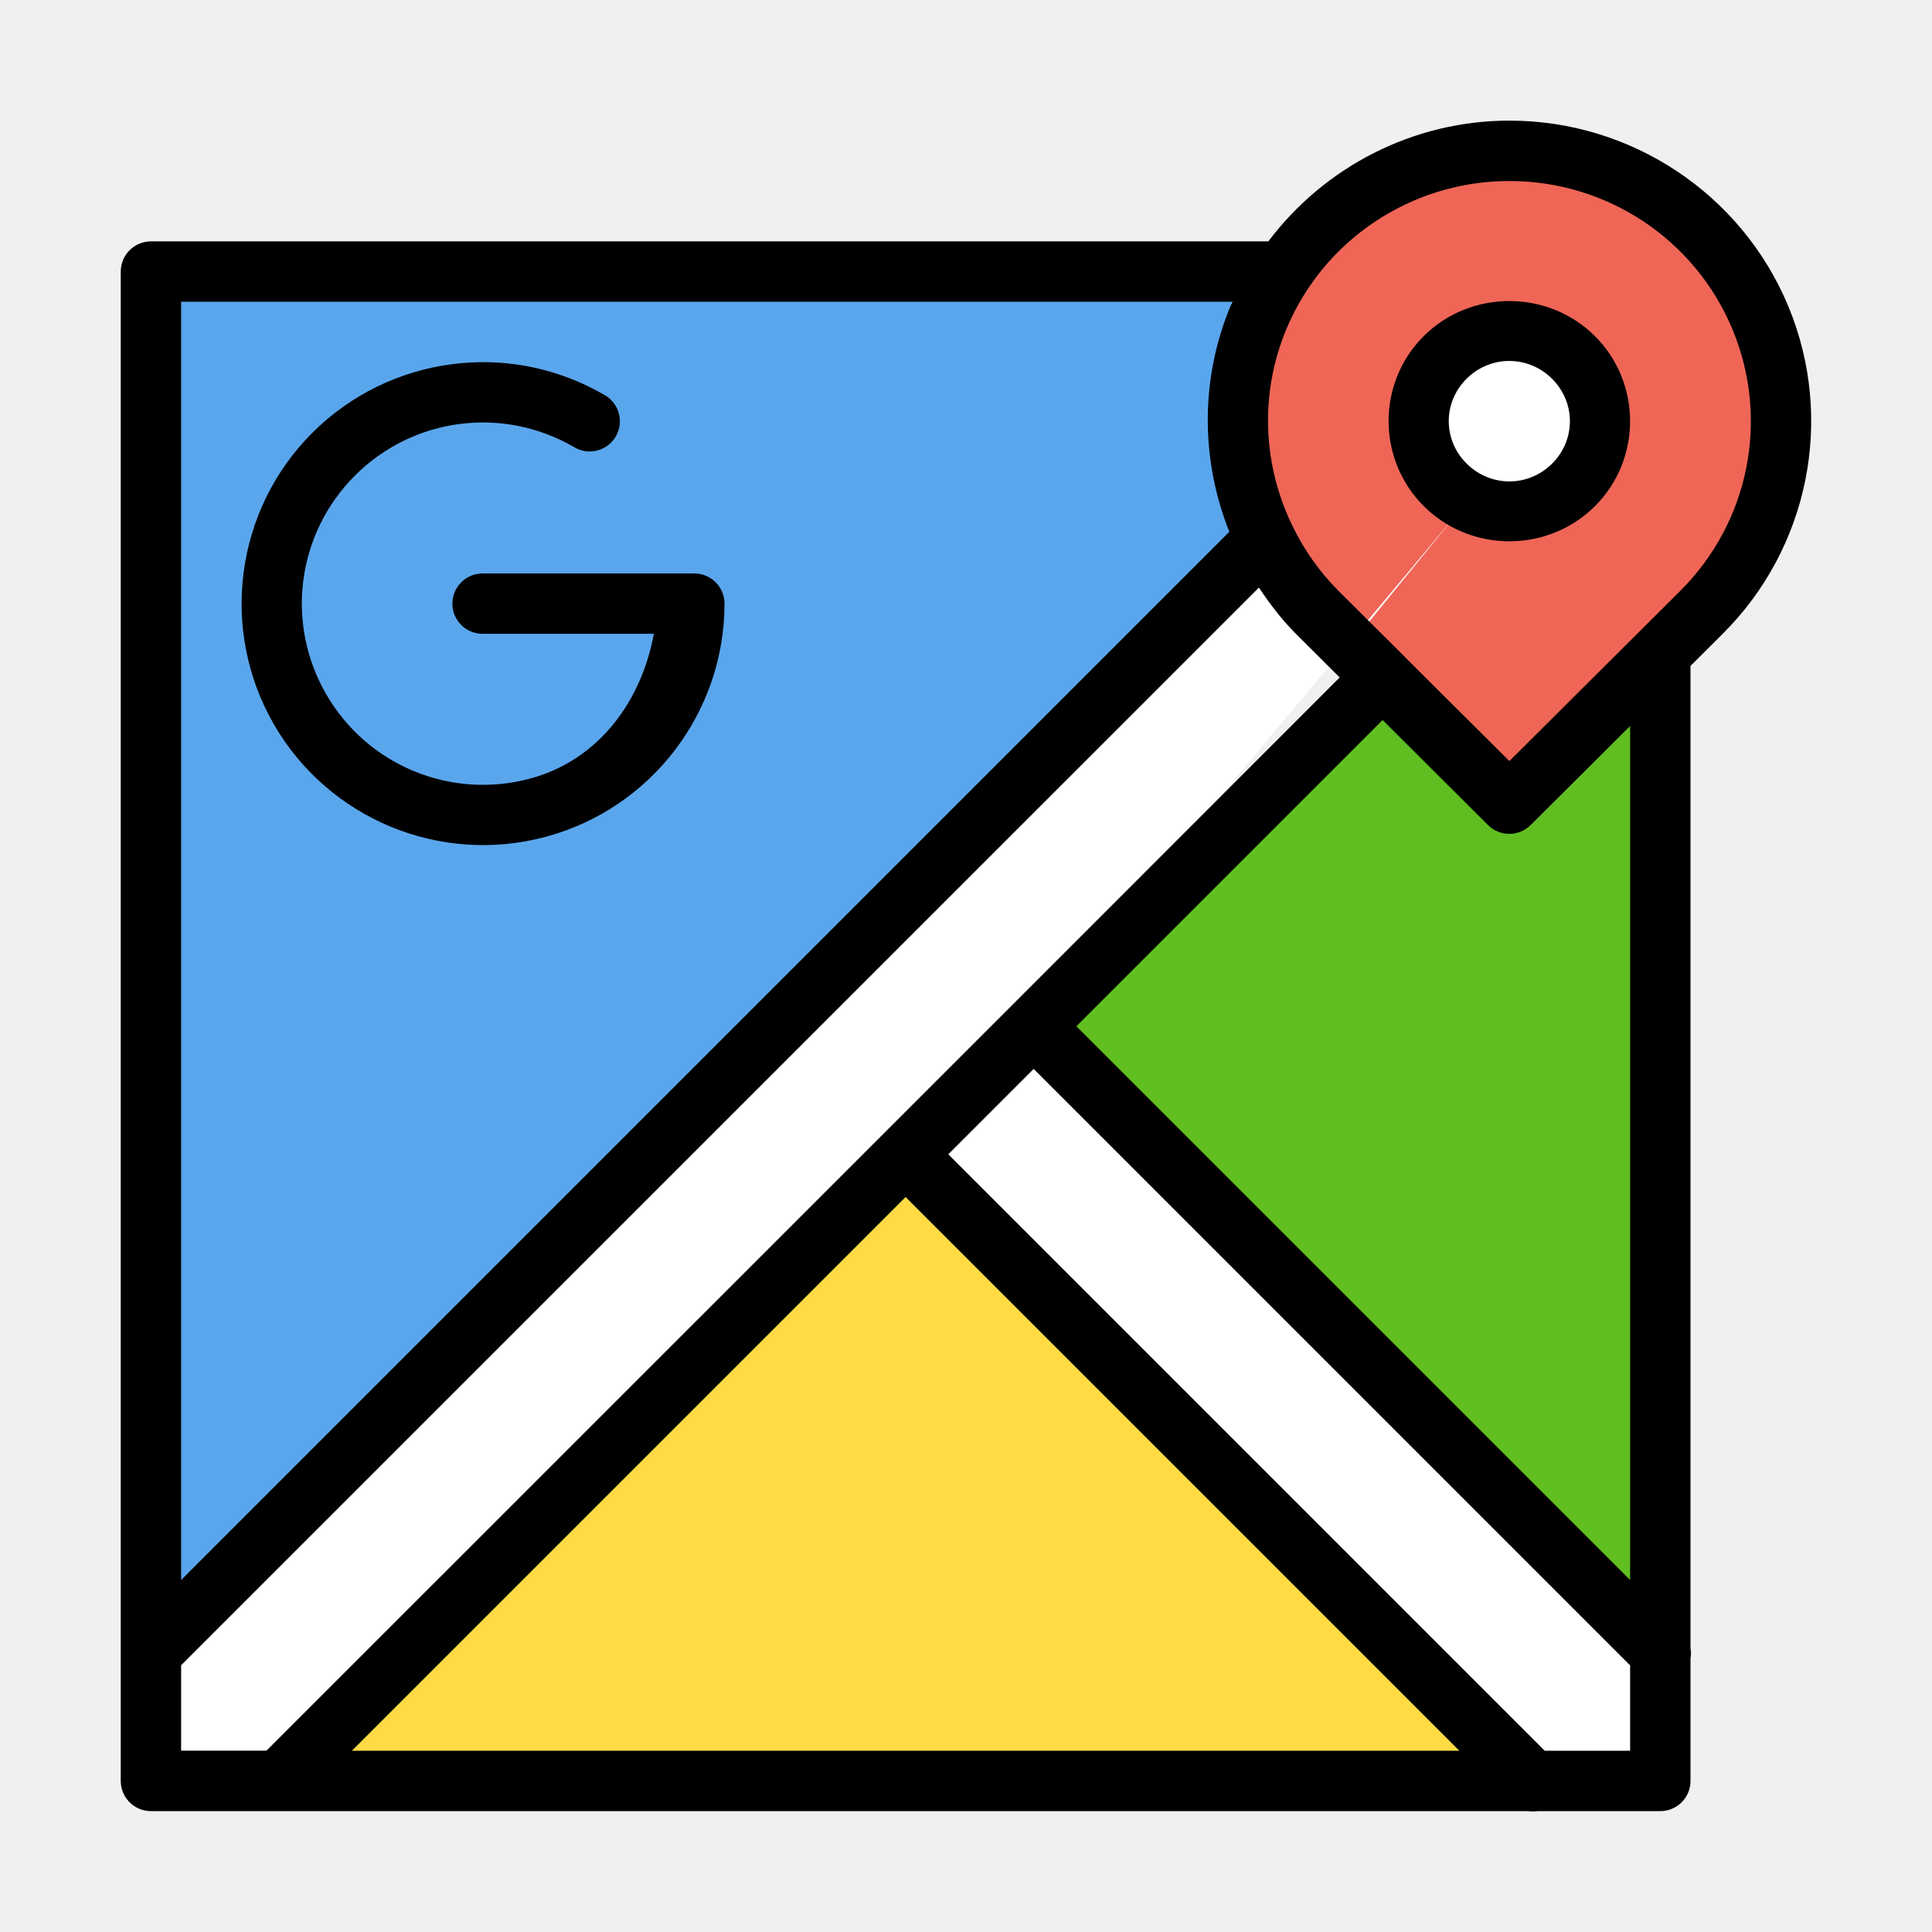
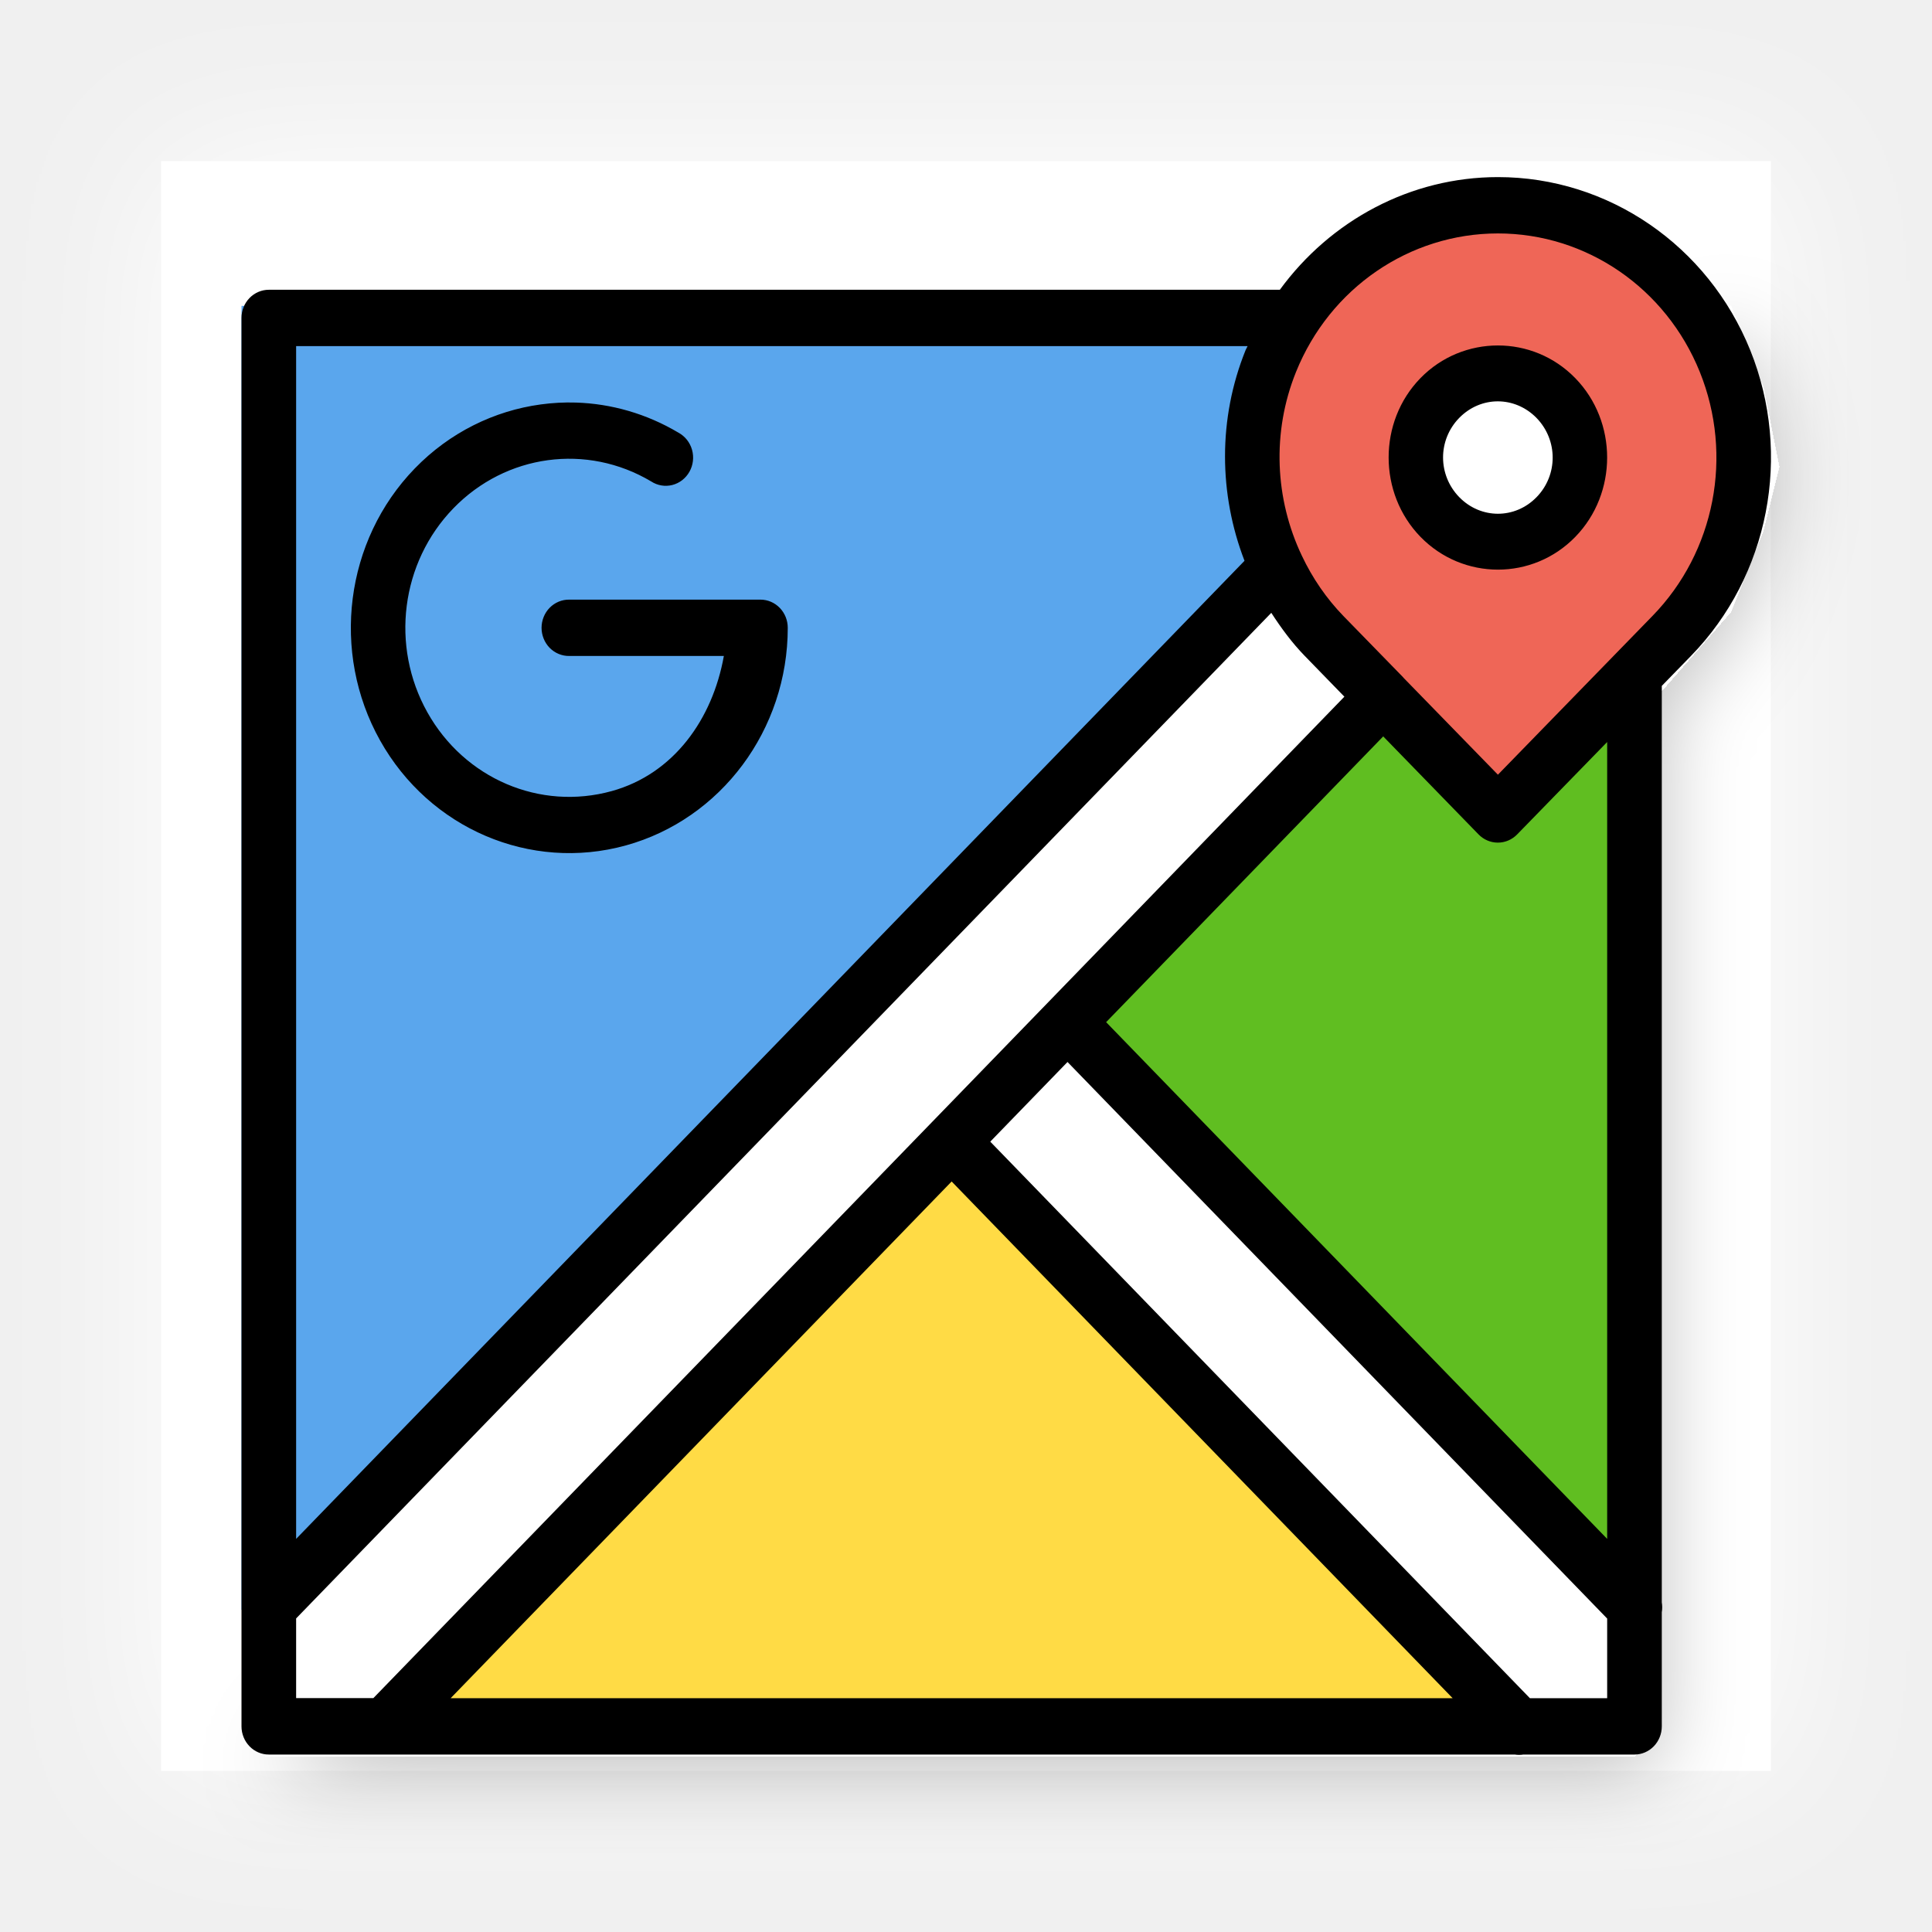
- <svg xmlns="http://www.w3.org/2000/svg" width="110" height="110" viewBox="0 0 110 110" fill="none">
-   <g clip-path="url(#clip0)">
-     <path d="M9.578 16.847L83.739 16.847L9.578 91.009L9.578 16.847Z" fill="#5AA6ED" />
-     <path d="M51.532 67.263L84.482 100.338H18.483L51.532 67.263Z" fill="#FFDB45" />
-     <path d="M60.574 58.468L93.369 25.89L93.369 91.184L60.574 58.468Z" fill="#60BE21" />
-     <path d="M101.081 23.66C101.081 30.646 97.041 38.333 90.18 40.135C89.181 40.398 87.03 44.223 85.969 44.223C85.969 45.338 82.252 41.778 83.119 40.878C76.258 39.076 70.856 30.646 70.856 23.66C70.856 15.655 77.622 9.167 85.969 9.167C94.315 9.167 101.081 15.655 101.081 23.66Z" fill="#EF6657" />
-     <path d="M48.311 56.115L56.982 47.32L72.59 31.464L78.227 35.968C78.697 36.344 78.352 37.098 77.76 36.988V36.988C77.329 36.908 77.14 36.395 77.418 36.054L82.872 29.358L81.443 25.806C80.61 23.734 81.265 21.361 83.043 20.01L83.511 19.654C85.52 18.129 88.397 18.6 89.813 20.687V20.687C91.025 22.472 90.763 24.872 89.195 26.355L86.84 28.582C85.778 29.585 84.233 29.888 82.872 29.358V29.358L61.914 54.358C59.964 56.684 60.115 60.115 62.261 62.261L94.392 94.392V94.392C95.107 95.583 95.328 97.007 95.007 98.359L94.392 100.957H87.207L71.475 85.101L63.547 76.554L56.157 69.75C55.882 69.497 55.636 69.215 55.422 68.908V68.908C53.553 66.221 49.676 65.956 47.459 68.364L44.595 71.475L14.989 100.957H11.52V100.957C9.818 100.957 8.62 99.285 9.167 97.673L10.281 94.392L37.309 67.404L48.311 56.115Z" fill="white" />
-     <path d="M85.938 6.868C80.453 6.869 75.413 9.498 72.214 13.743H8.594C8.138 13.743 7.701 13.924 7.378 14.247C7.056 14.569 6.875 15.006 6.875 15.462V94.108V101.4C6.875 101.855 7.056 102.293 7.378 102.615C7.701 102.937 8.138 103.118 8.594 103.118H15.885H86.998C87.178 103.147 87.362 103.147 87.542 103.118H94.531C94.987 103.118 95.424 102.937 95.747 102.615C96.069 102.293 96.25 101.855 96.25 101.4V94.437C96.286 94.237 96.286 94.033 96.25 93.833V37.913L98.083 36.087C102.998 31.198 104.475 23.822 101.816 17.429C99.154 11.038 92.881 6.866 85.938 6.868ZM85.938 10.306C91.507 10.304 96.511 13.639 98.64 18.752C100.768 23.866 99.595 29.735 95.659 33.65L85.938 43.331L80.016 37.437C79.99 37.407 79.963 37.377 79.935 37.349L76.216 33.65C75.145 32.578 74.267 31.337 73.604 29.977C71.904 26.517 71.698 22.443 73.235 18.752C75.363 13.641 80.37 10.307 85.938 10.306ZM85.938 17.14C84.171 17.14 82.4 17.804 81.063 19.134C78.389 21.794 78.396 26.162 81.07 28.823C83.744 31.483 88.131 31.487 90.805 28.823C93.479 26.162 93.479 21.794 90.805 19.134C89.468 17.804 87.704 17.14 85.938 17.14ZM10.312 17.181H70.187C70.149 17.267 70.095 17.342 70.059 17.429C68.314 21.621 68.377 26.22 69.992 30.279L10.312 89.959V17.181ZM85.931 20.551C86.808 20.551 87.689 20.89 88.368 21.565C89.721 22.915 89.723 25.05 88.368 26.399C87.011 27.749 84.864 27.744 83.507 26.399C82.15 25.049 82.144 22.915 83.5 21.565C84.179 20.89 85.054 20.551 85.931 20.551ZM27.916 20.625C27.177 20.603 26.439 20.643 25.707 20.739C22.78 21.125 19.976 22.45 17.778 24.647C13.383 29.041 12.489 35.861 15.596 41.243C18.704 46.626 25.055 49.257 31.058 47.648C37.062 46.04 41.25 40.583 41.25 34.368C41.25 33.913 41.069 33.475 40.746 33.153C40.424 32.831 39.987 32.65 39.531 32.65H27.5C27.272 32.646 27.046 32.688 26.835 32.773C26.623 32.858 26.431 32.984 26.269 33.144C26.107 33.304 25.978 33.495 25.89 33.705C25.802 33.915 25.757 34.141 25.757 34.368C25.757 34.596 25.802 34.822 25.89 35.032C25.978 35.242 26.107 35.432 26.269 35.592C26.431 35.752 26.623 35.878 26.835 35.963C27.046 36.048 27.272 36.09 27.5 36.087H37.228C36.518 39.945 34.071 43.287 30.172 44.332C25.656 45.542 20.909 43.574 18.571 39.525C16.233 35.475 16.902 30.383 20.209 27.077C23.515 23.771 28.607 23.101 32.656 25.439C32.852 25.562 33.071 25.645 33.299 25.683C33.528 25.72 33.761 25.71 33.986 25.655C34.211 25.599 34.422 25.499 34.607 25.36C34.792 25.221 34.947 25.046 35.063 24.846C35.179 24.645 35.253 24.424 35.281 24.194C35.309 23.964 35.29 23.731 35.226 23.509C35.162 23.286 35.053 23.079 34.907 22.9C34.761 22.72 34.58 22.572 34.375 22.465C32.357 21.299 30.135 20.692 27.916 20.625ZM71.677 33.455C72.297 34.381 72.976 35.281 73.785 36.087L76.276 38.571L57.639 57.216L50.347 64.507L15.173 99.674H10.312V94.813L71.677 33.455ZM78.72 40.995L84.722 46.977C85.044 47.297 85.48 47.477 85.934 47.477C86.388 47.477 86.824 47.297 87.146 46.977L92.812 41.337V89.959L61.284 58.431L78.72 40.995ZM58.854 60.861L92.812 94.82V99.681H87.952L53.993 65.722L58.854 60.861ZM51.562 68.153L83.091 99.681H20.034L51.562 68.153Z" fill="black" />
+ <svg xmlns="http://www.w3.org/2000/svg" width="120" height="120" viewBox="0 0 120 120" fill="none">
+   <g filter="url(#filter0_d)">
+     <rect x="10" y="10" width="100" height="100" fill="white" />
  </g>
+   <g filter="url(#filter1_d)">
+     <path d="M101.5 109.081H16.5L63.872 69.365L107.5 19L109.5 24L110.5 29L109.5 33L107.5 38L103.124 43L103.124 107.5L101.5 109.081Z" fill="white" />
+   </g>
+   <path d="M15 19H93L54.252 58.716L15 100V19Z" fill="#5AA6ED" />
+   <path d="M59.049 73L92 107H26L59.049 73Z" fill="#FFDB45" />
+   <path d="M68.071 63.602L100.482 30.39L100.482 96.952L68.071 63.602Z" fill="#60BE21" />
+   <path d="M55 61.5L94.5 20H101V27.5L66.5 63.5L101 100V107H94.5L59 71L23.5 107H17V100L55 61.5Z" fill="white" />
+   <path d="M81 17L88.5 13H97.5L105 17L108.5 28L103 40L93 50L82.5 40L78 28L81 17Z" fill="#EF6657" />
+   <circle cx="93.5" cy="28.5" r="4.5" fill="white" />
+   <path d="M93.038 11C87.624 11.001 82.65 13.677 79.493 17.998H16.697C16.247 17.998 15.815 18.183 15.497 18.511C15.179 18.839 15 19.284 15 19.748V99.806V107.228C15 107.692 15.179 108.137 15.497 108.465C15.815 108.794 16.247 108.978 16.697 108.978H23.893H94.085C94.263 109.007 94.444 109.007 94.622 108.978H101.52C101.97 108.978 102.402 108.794 102.72 108.465C103.038 108.137 103.217 107.692 103.217 107.228V100.141C103.252 99.938 103.252 99.729 103.217 99.526V42.602L105.026 40.743C109.877 35.766 111.336 28.258 108.71 21.75C106.083 15.244 99.891 10.998 93.038 11ZM93.038 14.499C98.535 14.498 103.474 17.892 105.576 23.097C107.676 28.303 106.519 34.277 102.634 38.262L93.038 48.118L87.193 42.117C87.168 42.087 87.141 42.057 87.114 42.028L83.442 38.262C82.385 37.171 81.518 35.908 80.864 34.524C79.186 31.002 78.983 26.855 80.5 23.097C82.601 17.894 87.543 14.5 93.038 14.499ZM93.038 21.457C91.295 21.457 89.546 22.132 88.227 23.486C85.588 26.194 85.594 30.64 88.233 33.349C90.873 36.056 95.203 36.061 97.842 33.349C100.482 30.64 100.482 26.194 97.842 23.486C96.523 22.132 94.781 21.457 93.038 21.457ZM18.393 21.498H77.491C77.454 21.585 77.401 21.662 77.365 21.75C75.643 26.017 75.705 30.699 77.299 34.832L18.393 95.583V21.498ZM93.031 24.928C93.897 24.928 94.767 25.274 95.437 25.96C96.772 27.335 96.775 29.509 95.437 30.881C94.098 32.255 91.978 32.251 90.639 30.881C89.3 29.507 89.293 27.335 90.632 25.96C91.302 25.274 92.166 24.928 93.031 24.928ZM35.769 25.004C35.039 24.981 34.311 25.022 33.588 25.12C30.699 25.512 27.931 26.861 25.762 29.098C21.424 33.571 20.541 40.513 23.608 45.992C26.676 51.471 32.944 54.149 38.87 52.512C44.795 50.874 48.929 45.32 48.929 38.994C48.929 38.53 48.751 38.085 48.433 37.757C48.114 37.428 47.683 37.244 47.233 37.244H35.358C35.133 37.241 34.91 37.284 34.701 37.37C34.492 37.457 34.303 37.585 34.142 37.748C33.982 37.91 33.855 38.105 33.769 38.318C33.682 38.532 33.637 38.762 33.637 38.994C33.637 39.226 33.682 39.455 33.769 39.669C33.855 39.883 33.982 40.077 34.142 40.24C34.303 40.403 34.492 40.531 34.701 40.617C34.91 40.704 35.133 40.747 35.358 40.743H44.96C44.259 44.67 41.843 48.072 37.995 49.136C33.537 50.368 28.852 48.365 26.544 44.242C24.236 40.12 24.898 34.937 28.161 31.572C31.424 28.206 36.45 27.524 40.447 29.904C40.64 30.03 40.856 30.114 41.082 30.152C41.307 30.19 41.538 30.18 41.76 30.124C41.981 30.067 42.19 29.965 42.373 29.824C42.555 29.682 42.708 29.504 42.823 29.3C42.937 29.096 43.01 28.871 43.038 28.637C43.065 28.403 43.047 28.166 42.984 27.939C42.92 27.713 42.813 27.502 42.669 27.319C42.524 27.137 42.346 26.986 42.144 26.876C40.151 25.69 37.959 25.072 35.769 25.004ZM78.962 38.064C79.574 39.006 80.245 39.923 81.043 40.743L83.502 43.272L65.106 62.251L57.909 69.673L23.191 105.472H18.393V100.524L78.962 38.064ZM85.914 45.739L91.838 51.829C92.156 52.155 92.586 52.337 93.035 52.337C93.483 52.337 93.913 52.155 94.231 51.829L99.824 46.088V95.583L68.704 63.488L85.914 45.739ZM66.305 65.962L99.824 100.531V105.479H95.026L61.507 70.91L66.305 65.962ZM59.108 73.384L90.228 105.479H27.989L59.108 73.384Z" fill="black" />
  <defs>
-     <clipPath id="clip0">
-       <rect width="110" height="110" fill="white" />
-     </clipPath>
+     <filter id="filter0_d" x="0" y="0" width="120" height="120" filterUnits="userSpaceOnUse" color-interpolation-filters="sRGB">
+       <feFlood flood-opacity="0" result="BackgroundImageFix" />
+       <feColorMatrix in="SourceAlpha" type="matrix" values="0 0 0 0 0 0 0 0 0 0 0 0 0 0 0 0 0 0 127 0" result="hardAlpha" />
+       <feOffset />
+       <feGaussianBlur stdDeviation="5" />
+       <feComposite in2="hardAlpha" operator="out" />
+       <feColorMatrix type="matrix" values="0 0 0 0 1 0 0 0 0 1 0 0 0 0 1 0 0 0 1 0" />
+       <feBlend mode="normal" in2="BackgroundImageFix" result="effect1_dropShadow" />
+       <feBlend mode="normal" in="SourceGraphic" in2="effect1_dropShadow" result="shape" />
+     </filter>
+     <filter id="filter1_d" x="11.5" y="15" width="104" height="100.081" filterUnits="userSpaceOnUse" color-interpolation-filters="sRGB">
+       <feFlood flood-opacity="0" result="BackgroundImageFix" />
+       <feColorMatrix in="SourceAlpha" type="matrix" values="0 0 0 0 0 0 0 0 0 0 0 0 0 0 0 0 0 0 127 0" result="hardAlpha" />
+       <feOffset dy="1" />
+       <feGaussianBlur stdDeviation="2.5" />
+       <feComposite in2="hardAlpha" operator="out" />
+       <feColorMatrix type="matrix" values="0 0 0 0 0 0 0 0 0 0 0 0 0 0 0 0 0 0 0.25 0" />
+       <feBlend mode="normal" in2="BackgroundImageFix" result="effect1_dropShadow" />
+       <feBlend mode="normal" in="SourceGraphic" in2="effect1_dropShadow" result="shape" />
+     </filter>
  </defs>
</svg>
